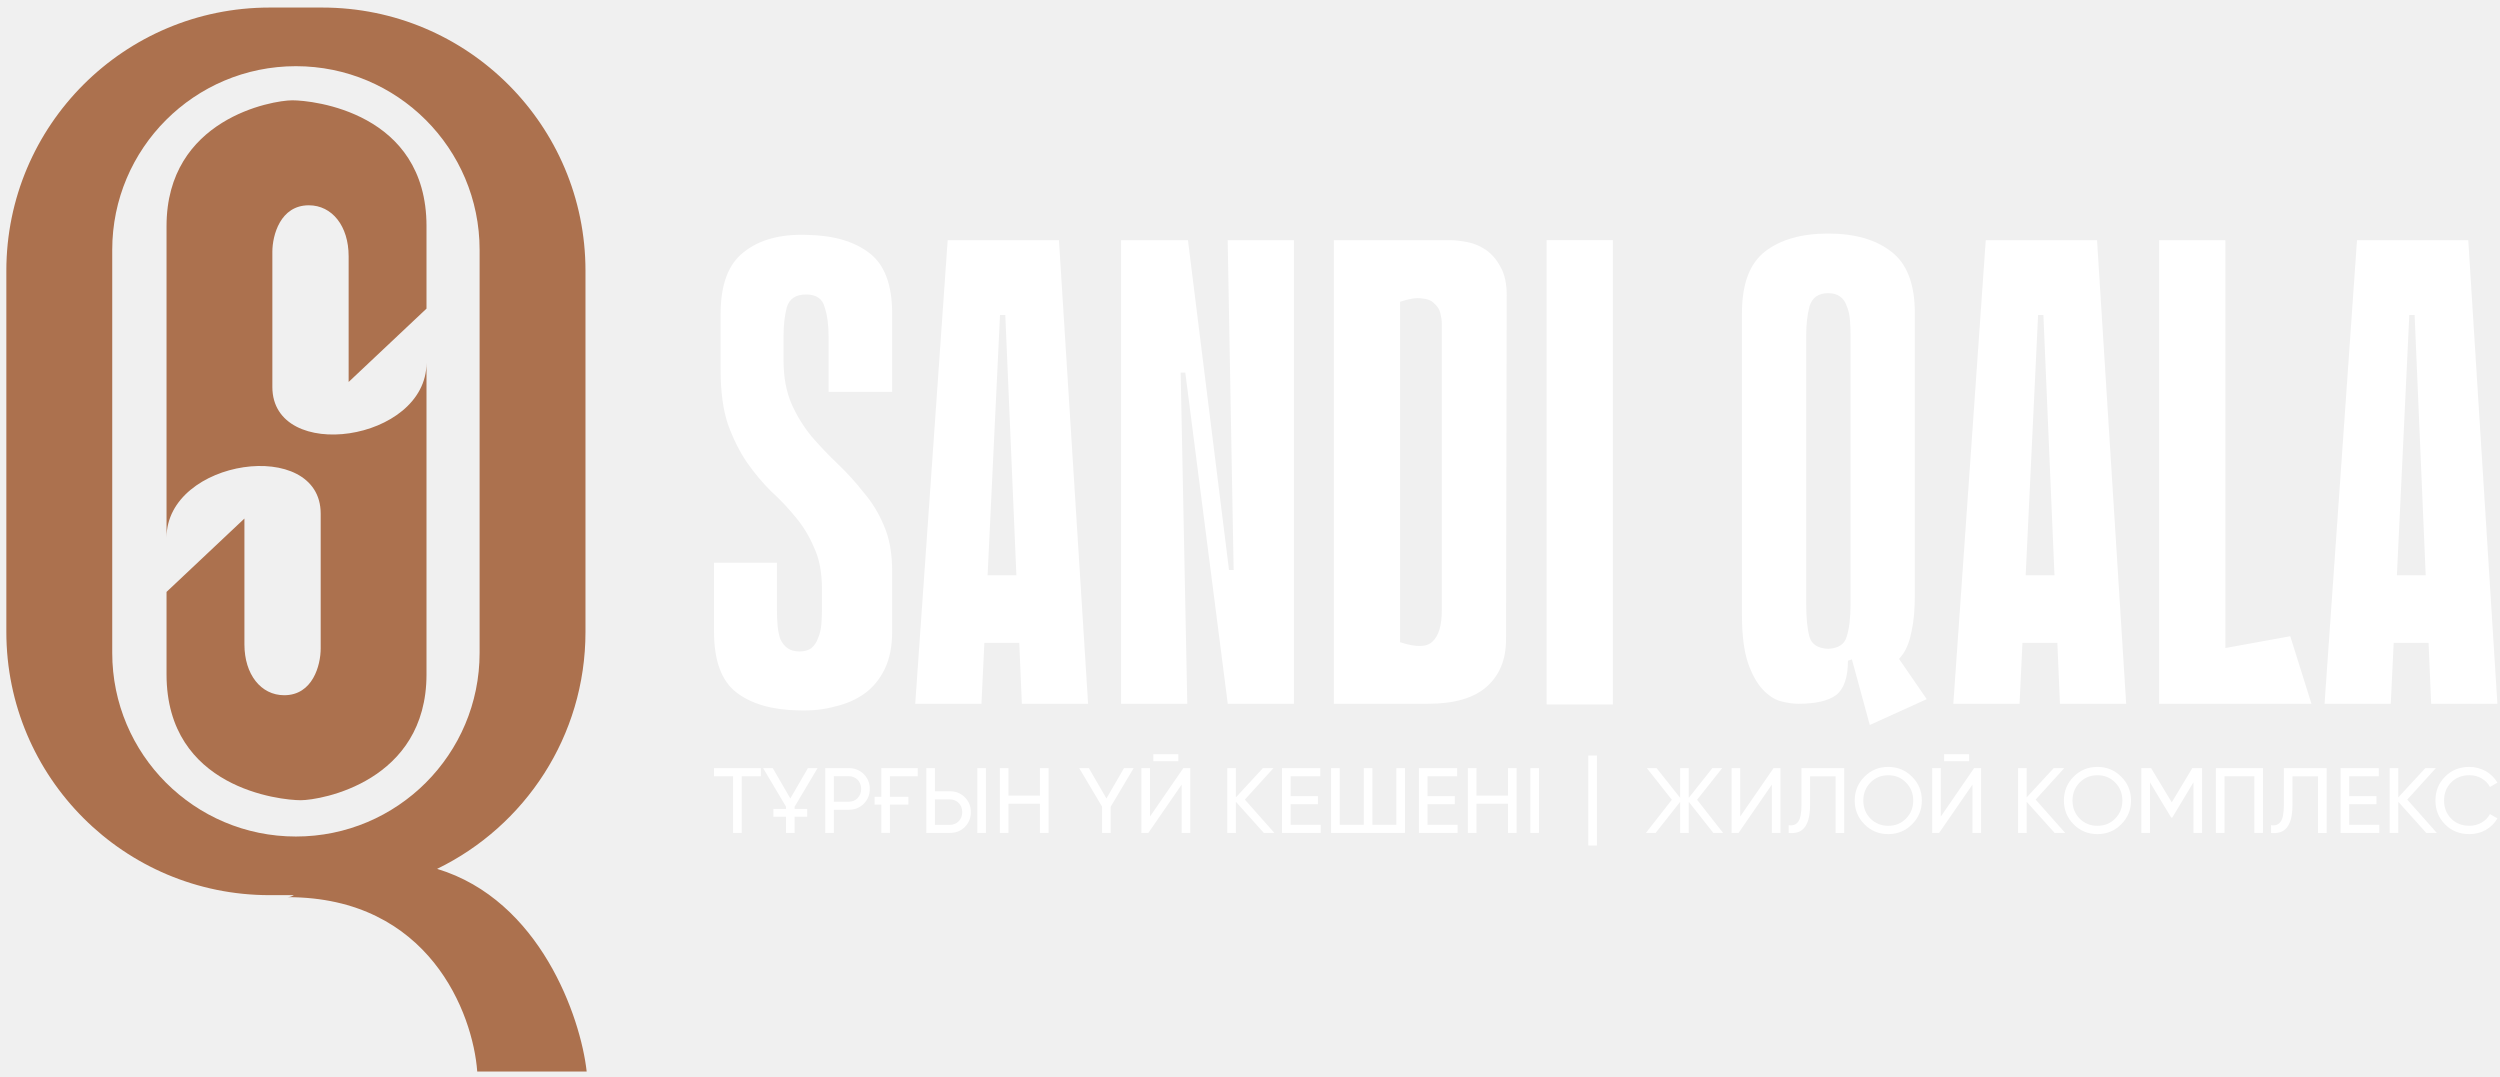
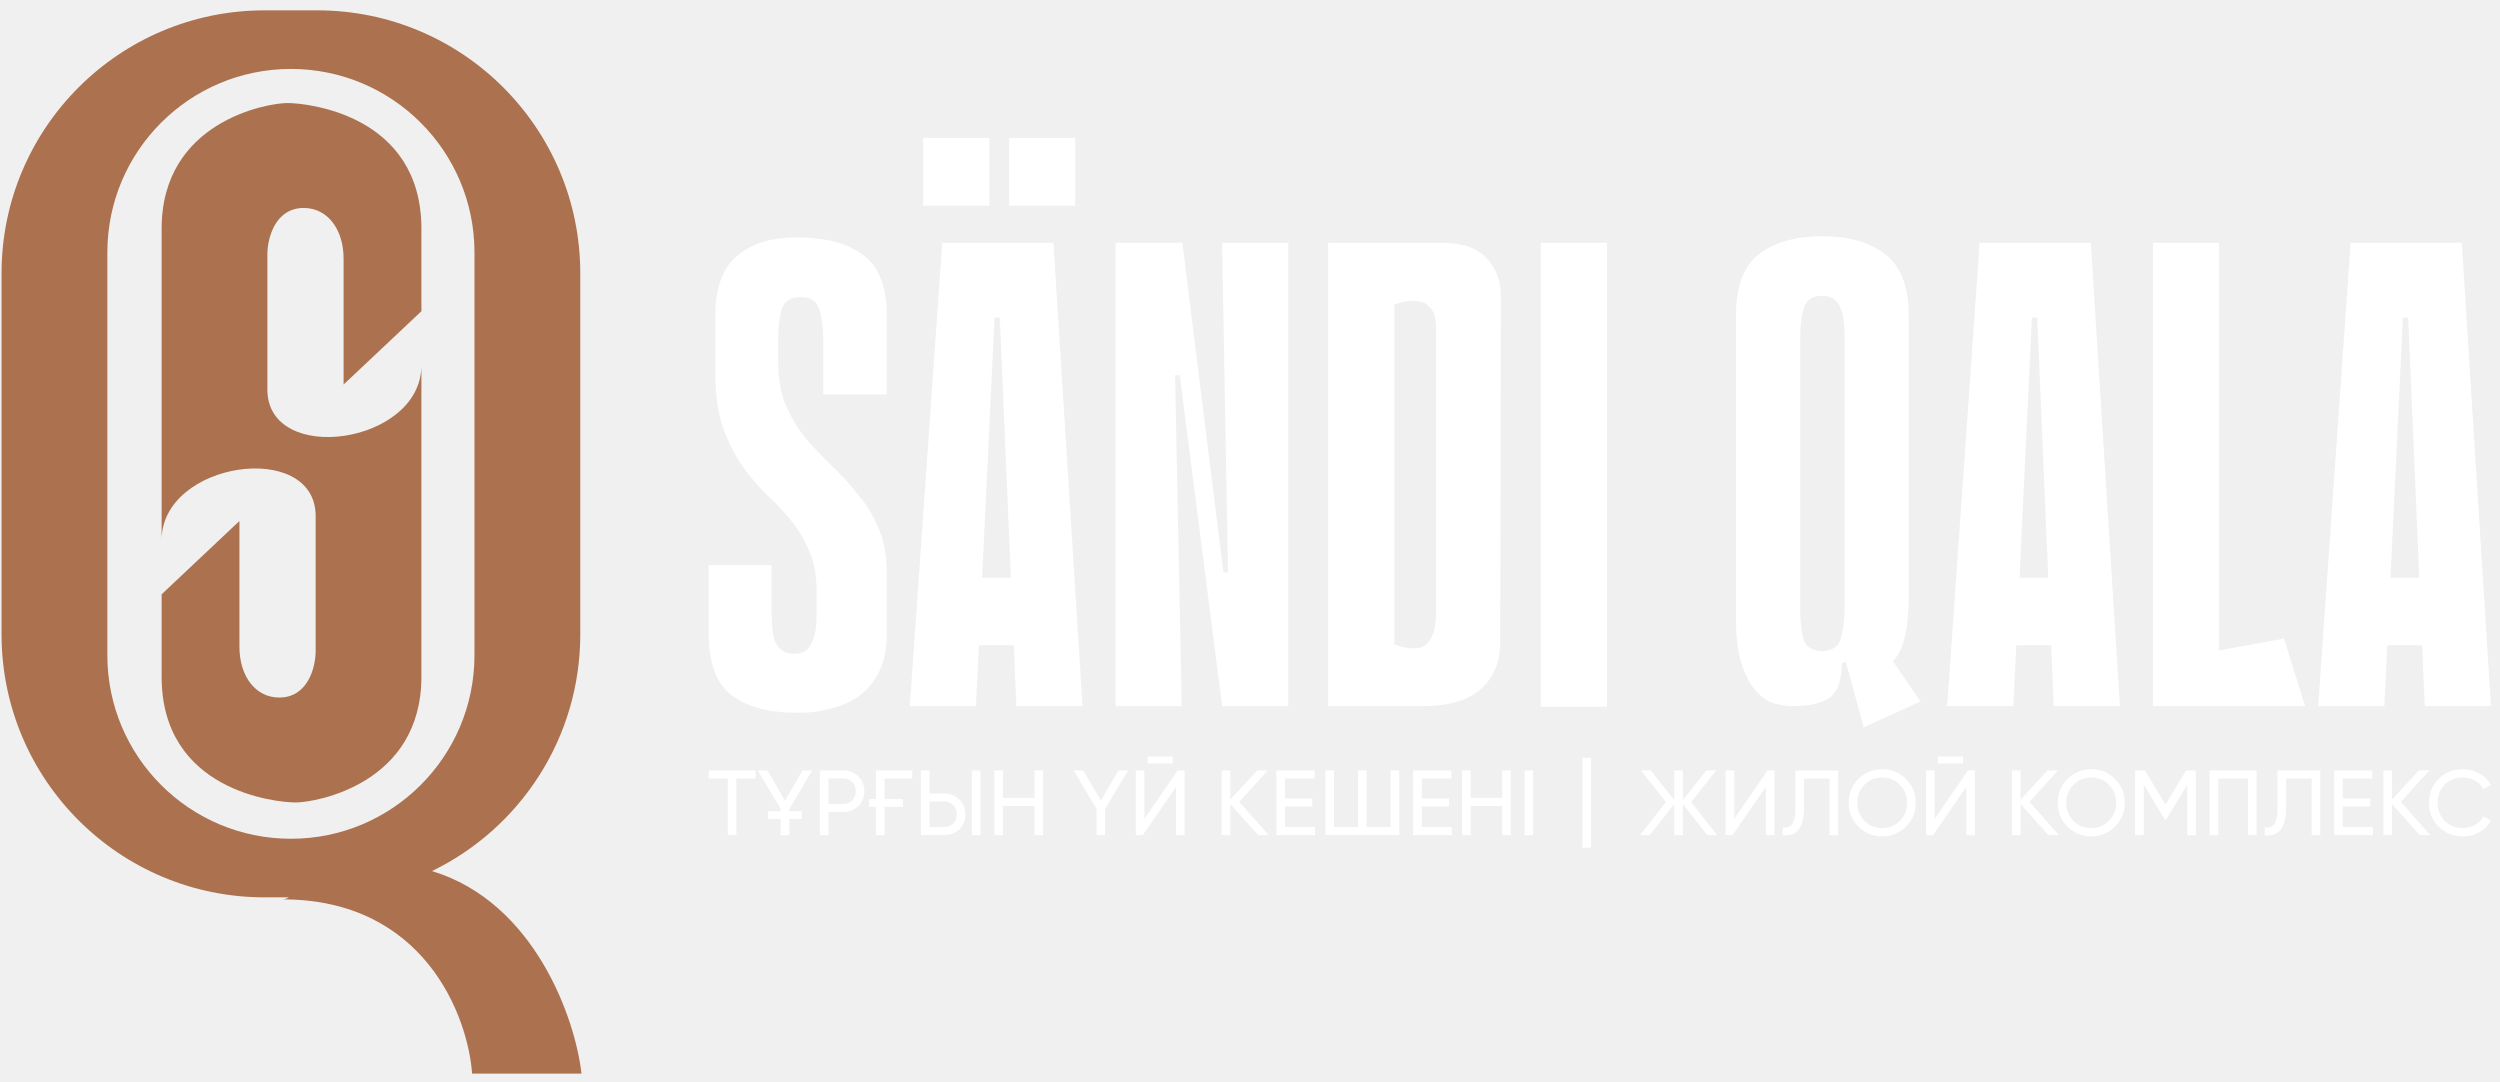
- <svg xmlns="http://www.w3.org/2000/svg" width="223" height="96" viewBox="0 0 223 96" fill="none">
-   <path d="M24.294 34.515C24.294 41.352 38.044 39.42 38.044 32.359V60.156C38.044 69.743 28.605 71.379 26.821 71.379C25.038 71.379 14.855 70.338 14.855 60.156V52.798L21.802 46.254V57.477C21.802 60.156 23.271 62.014 25.352 62.014C27.899 62.014 28.605 59.338 28.605 57.852V45.812C28.605 38.974 14.855 40.906 14.855 47.967V20.17C14.855 10.583 24.294 8.948 26.078 8.948C27.862 8.948 38.044 9.988 38.044 20.17V27.528L31.098 34.072V22.849C31.098 20.17 29.628 18.312 27.547 18.312C25.001 18.312 24.294 20.988 24.294 22.474V34.515Z" fill="#AC714E" />
-   <path fill-rule="evenodd" clip-rule="evenodd" d="M24.045 0.674C11.078 0.674 0.566 11.185 0.566 24.152V56.37C0.566 69.336 11.078 79.848 24.045 79.848H26.211C26.016 79.961 25.835 80.027 25.656 80.027C38.278 80.027 42.191 90.394 42.569 95.579H52.331C51.803 90.757 48.179 80.278 38.988 77.503C46.824 73.698 52.225 65.665 52.225 56.37V24.152C52.225 11.185 41.714 0.674 28.747 0.674H24.045ZM26.396 5.904C17.346 5.904 10.011 13.24 10.011 22.289V58.232C10.011 67.282 17.346 74.618 26.396 74.618C35.445 74.618 42.781 67.282 42.781 58.232V22.289C42.781 13.24 35.445 5.904 26.396 5.904Z" fill="#AC714E" />
-   <path d="M69.892 32.176C69.892 33.633 70.129 34.913 70.601 36.016C71.074 37.079 71.665 38.044 72.374 38.91C73.122 39.777 73.91 40.604 74.737 41.392C75.564 42.179 76.332 43.026 77.041 43.932C77.789 44.798 78.4 45.803 78.872 46.945C79.345 48.047 79.581 49.387 79.581 50.962V56.338C79.581 57.638 79.364 58.74 78.931 59.646C78.498 60.552 77.907 61.281 77.159 61.832C76.411 62.383 75.524 62.777 74.501 63.014C73.516 63.289 72.433 63.407 71.251 63.368C68.888 63.329 67.037 62.797 65.698 61.773C64.359 60.749 63.69 58.937 63.69 56.338V50.194H69.302V54.329C69.302 54.841 69.321 55.334 69.361 55.806C69.4 56.239 69.479 56.633 69.597 56.988C69.755 57.342 69.971 57.618 70.247 57.815C70.523 58.012 70.877 58.11 71.31 58.11C71.743 58.11 72.098 58.012 72.374 57.815C72.649 57.579 72.846 57.283 72.964 56.929C73.122 56.574 73.22 56.181 73.26 55.747C73.299 55.275 73.319 54.802 73.319 54.329V52.557C73.319 51.06 73.083 49.82 72.61 48.835C72.177 47.811 71.626 46.905 70.956 46.118C70.286 45.291 69.558 44.523 68.77 43.814C68.022 43.065 67.313 42.219 66.643 41.273C65.974 40.289 65.403 39.147 64.93 37.847C64.497 36.547 64.28 34.932 64.28 33.003V27.981C64.28 25.382 64.969 23.55 66.348 22.487C67.726 21.384 69.597 20.872 71.96 20.951C74.323 20.99 76.174 21.522 77.513 22.546C78.892 23.57 79.581 25.382 79.581 27.981V34.952H73.91V29.99C73.91 28.966 73.791 28.099 73.555 27.39C73.358 26.642 72.807 26.268 71.901 26.268C70.995 26.268 70.424 26.642 70.188 27.39C69.991 28.139 69.892 29.005 69.892 29.99V32.176Z" fill="white" />
-   <path d="M97.058 62.777H91.15L89.673 28.099H89.201L87.546 62.777H81.639L84.533 21.423H94.458L97.058 62.777ZM94.045 57.342H85.361V51.316H94.045V57.342Z" fill="white" />
-   <path d="M99.998 62.777V21.423H105.965L109.628 50.843H110.041L109.509 21.423H115.417V62.777H109.509V62.718L105.728 33.239H105.315L105.906 62.777H99.998Z" fill="white" />
-   <path d="M129.317 21.423C129.79 21.423 130.321 21.482 130.912 21.6C131.503 21.719 132.054 21.955 132.566 22.309C133.078 22.664 133.511 23.176 133.866 23.845C134.22 24.475 134.398 25.302 134.398 26.327L134.338 57.047C134.338 58.819 133.768 60.217 132.625 61.241C131.483 62.265 129.731 62.777 127.368 62.777H118.979V21.423H129.317ZM124.886 57.283C126.304 57.755 127.269 57.736 127.781 57.224C128.332 56.712 128.608 55.786 128.608 54.447V28.867C128.608 28.591 128.569 28.296 128.49 27.981C128.411 27.626 128.234 27.331 127.958 27.094C127.722 26.819 127.348 26.661 126.836 26.622C126.363 26.543 125.713 26.642 124.886 26.917V57.283Z" fill="white" />
-   <path d="M137.959 21.423H143.867V62.836H137.959V21.423ZM137.959 21.423H143.276V62.836H137.959V21.423Z" fill="white" />
-   <path d="M170.803 53.089C170.803 54.388 170.704 55.471 170.506 56.338C170.35 57.165 170.092 57.834 169.738 58.347C169.384 58.859 168.95 59.252 168.439 59.528C167.965 59.764 167.416 59.961 166.784 60.119L165.19 58.819L164.836 58.937C164.836 60.434 164.479 61.458 163.771 62.009C163.063 62.521 161.941 62.777 160.405 62.777C159.931 62.777 159.4 62.699 158.809 62.541C158.257 62.383 157.726 62.029 157.213 61.478C156.703 60.926 156.268 60.139 155.914 59.115C155.56 58.051 155.383 56.633 155.383 54.861V27.922C155.383 25.323 156.073 23.491 157.45 22.428C158.83 21.364 160.699 20.833 163.063 20.833C165.427 20.833 167.296 21.364 168.676 22.428C170.092 23.491 170.803 25.323 170.803 27.922V53.089ZM163.063 26.15C162.196 26.15 161.644 26.544 161.407 27.331C161.212 28.079 161.113 28.946 161.113 29.931V53.857C161.113 55.117 161.212 56.102 161.407 56.81C161.605 57.48 162.157 57.834 163.063 57.874C163.969 57.834 164.521 57.48 164.716 56.81C164.953 56.102 165.07 55.117 165.07 53.857V29.931C165.07 29.419 165.052 28.946 165.013 28.513C164.974 28.04 164.875 27.627 164.716 27.272C164.599 26.918 164.401 26.642 164.125 26.445C163.849 26.248 163.495 26.15 163.063 26.15ZM165.19 58.819L169.384 58.76L171.865 62.364L166.784 64.668L165.19 58.819Z" fill="white" />
-   <path d="M189.654 62.777H183.747L182.271 28.099H181.797L180.144 62.777H174.236L177.129 21.423H187.056L189.654 62.777ZM186.642 57.342H177.957V51.316H186.642V57.342Z" fill="white" />
-   <path d="M198.503 21.423V62.777H192.594V21.423H198.503ZM192.594 62.777V58.878L204.291 56.751L206.183 62.777H192.594Z" fill="white" />
-   <path d="M222.767 62.777H216.86L215.384 28.099H214.91L213.257 62.777H207.35L210.245 21.423H220.169L222.767 62.777ZM219.755 57.342H211.07V51.316H219.755V57.342Z" fill="white" />
-   <path d="M153.702 74.296H152.827L150.638 71.521V74.296H149.87V71.521L147.681 74.296H146.814L149.127 71.339L146.897 68.516H147.764L149.87 71.165V68.516H150.638V71.165L152.744 68.516H153.619L151.379 71.339L153.7 74.296H153.702Z" fill="white" />
-   <path d="M158.05 74.296V69.986L155.079 74.296H154.459V68.516H155.227V72.834L158.2 68.516H158.82V74.296H158.05Z" fill="white" />
-   <path d="M159.549 73.606C159.734 73.633 159.901 73.623 160.045 73.573C160.189 73.522 160.307 73.429 160.405 73.288C160.502 73.147 160.574 72.955 160.619 72.711C160.669 72.466 160.692 72.161 160.692 71.798V68.52H164.505V74.301H163.737V69.247H161.458V71.798C161.458 72.327 161.406 72.758 161.309 73.099C161.21 73.437 161.075 73.699 160.906 73.883C160.733 74.067 160.535 74.19 160.302 74.251C160.07 74.311 159.821 74.329 159.551 74.301V73.608L159.549 73.606Z" fill="white" />
-   <path d="M165.441 71.406C165.441 70.569 165.73 69.863 166.308 69.283C166.885 68.7 167.593 68.408 168.431 68.408C169.267 68.408 169.973 68.7 170.554 69.283C171.137 69.86 171.429 70.569 171.429 71.406C171.429 72.242 171.137 72.943 170.554 73.528C169.975 74.111 169.267 74.403 168.431 74.403C167.593 74.403 166.885 74.111 166.308 73.528C165.73 72.946 165.441 72.237 165.441 71.406ZM170.659 71.411C170.659 70.77 170.445 70.236 170.017 69.805C169.599 69.368 169.071 69.152 168.433 69.152C167.795 69.152 167.27 69.368 166.842 69.805C166.419 70.241 166.207 70.775 166.207 71.411C166.207 72.046 166.419 72.575 166.842 73.016C167.27 73.448 167.801 73.662 168.433 73.662C169.065 73.662 169.592 73.448 170.017 73.016C170.445 72.58 170.659 72.046 170.659 71.411Z" fill="white" />
-   <path d="M175.943 74.298V69.987L172.969 74.298H172.35V68.517H173.12V72.835L176.091 68.517H176.711V74.298H175.943ZM173.416 67.899V67.272H175.644V67.899H173.416Z" fill="white" />
-   <path d="M184.214 74.296H183.273L180.78 71.521V74.296H180.012V68.516H180.78V71.125L183.191 68.516H184.13L181.579 71.324L184.214 74.296Z" fill="white" />
-   <path d="M184.1 71.406C184.1 70.569 184.39 69.863 184.966 69.283C185.543 68.7 186.253 68.408 187.089 68.408C187.927 68.408 188.631 68.7 189.212 69.283C189.795 69.86 190.087 70.569 190.087 71.406C190.087 72.242 189.795 72.943 189.212 73.528C188.636 74.111 187.927 74.403 187.089 74.403C186.253 74.403 185.543 74.111 184.966 73.528C184.39 72.946 184.1 72.237 184.1 71.406ZM189.317 71.411C189.317 70.77 189.103 70.236 188.675 69.805C188.257 69.368 187.73 69.152 187.091 69.152C186.453 69.152 185.93 69.368 185.502 69.805C185.078 70.241 184.866 70.775 184.866 71.411C184.866 72.046 185.078 72.575 185.502 73.016C185.93 73.448 186.459 73.662 187.091 73.662C187.726 73.662 188.251 73.448 188.675 73.016C189.103 72.58 189.317 72.046 189.317 71.411Z" fill="white" />
-   <path d="M196.427 68.517V74.298H195.657V69.78L193.767 72.927H193.668L191.778 69.788V74.296H191.008V68.515H191.877L193.722 71.57L195.556 68.515H196.425L196.427 68.517Z" fill="white" />
-   <path d="M201.857 68.516V74.296H201.086V69.242H198.428V74.296H197.658V68.516H201.857Z" fill="white" />
-   <path d="M202.584 73.606C202.77 73.633 202.936 73.623 203.078 73.573C203.218 73.522 203.34 73.429 203.437 73.288C203.531 73.147 203.606 72.955 203.651 72.711C203.696 72.466 203.721 72.161 203.721 71.798V68.52H207.536V74.301H206.766V69.247H204.487V71.798C204.487 72.327 204.437 72.758 204.339 73.099C204.24 73.437 204.104 73.699 203.933 73.883C203.762 74.067 203.562 74.19 203.33 74.251C203.099 74.311 202.848 74.329 202.578 74.301V73.608L202.584 73.606Z" fill="white" />
-   <path d="M209.545 73.57H212.23V74.296H208.779V68.516H212.189V69.242H209.547V71.017H211.983V71.735H209.547V73.568L209.545 73.57Z" fill="white" />
-   <path d="M217.363 74.296H216.422L213.928 71.521V74.296H213.158V68.516H213.928V71.125L216.337 68.516H217.278L214.727 71.324L217.363 74.296Z" fill="white" />
-   <path d="M220.273 74.403C219.394 74.403 218.667 74.113 218.103 73.536C217.53 72.963 217.242 72.252 217.242 71.406C217.242 70.558 217.528 69.848 218.103 69.275C218.669 68.698 219.394 68.408 220.273 68.408C220.539 68.408 220.792 68.441 221.037 68.506C221.282 68.572 221.511 68.665 221.729 68.786C221.943 68.907 222.139 69.053 222.316 69.227C222.493 69.401 222.643 69.595 222.769 69.81L222.101 70.198C221.935 69.878 221.69 69.623 221.362 69.434C221.035 69.245 220.675 69.149 220.275 69.149C219.606 69.149 219.058 69.364 218.64 69.794C218.22 70.221 218.012 70.758 218.012 71.408C218.012 72.059 218.22 72.588 218.64 73.014C219.058 73.445 219.602 73.659 220.275 73.659C220.673 73.659 221.035 73.564 221.362 73.374C221.69 73.186 221.937 72.933 222.101 72.618L222.769 72.999C222.528 73.427 222.182 73.77 221.739 74.027C221.296 74.277 220.81 74.403 220.275 74.403H220.273Z" fill="white" />
-   <path d="M67.869 68.516V69.242H66.16V74.296H65.391V69.242H63.69V68.516H67.869Z" fill="white" />
-   <path d="M72.926 68.516L70.879 71.96V72.159H72.001V72.852H70.879V74.296H70.11V72.852H68.988V72.159H70.11V71.952L68.07 68.516H68.93L70.498 71.223L72.066 68.516H72.926Z" fill="white" />
-   <path d="M75.714 68.516C76.243 68.516 76.687 68.695 77.048 69.053C77.405 69.411 77.585 69.852 77.585 70.374C77.585 70.896 77.405 71.337 77.048 71.695C76.689 72.053 76.243 72.232 75.714 72.232H74.38V74.296H73.611V68.516H75.714ZM75.709 71.513C76.029 71.513 76.291 71.405 76.501 71.191C76.71 70.966 76.816 70.691 76.816 70.374C76.816 70.21 76.788 70.056 76.732 69.915C76.677 69.774 76.601 69.655 76.501 69.557C76.402 69.459 76.284 69.38 76.15 69.323C76.014 69.264 75.868 69.237 75.709 69.237H74.38V71.516H75.709V71.513Z" fill="white" />
-   <path d="M78.617 71.075V68.516H81.861V69.242H79.383V71.075H81.027V71.768H79.383V74.294H78.614V71.768H78.012V71.075H78.617Z" fill="white" />
-   <path d="M82.627 74.296V68.516H83.396V70.58H84.729C85.259 70.58 85.703 70.76 86.063 71.117C86.421 71.475 86.6 71.917 86.6 72.438C86.6 72.96 86.421 73.409 86.063 73.767C85.71 74.12 85.266 74.296 84.729 74.296H82.627ZM83.396 73.578H84.725C84.883 73.578 85.032 73.55 85.165 73.492C85.299 73.434 85.418 73.356 85.516 73.258C85.614 73.159 85.693 73.039 85.748 72.9C85.803 72.759 85.831 72.608 85.831 72.441C85.831 72.275 85.803 72.123 85.748 71.982C85.693 71.841 85.617 71.722 85.516 71.624C85.418 71.526 85.299 71.448 85.165 71.39C85.029 71.332 84.883 71.304 84.725 71.304H83.396V73.583V73.578ZM87.177 74.296V68.516H87.946V74.296H87.177Z" fill="white" />
-   <path d="M92.763 68.516H93.532V74.296H92.763V71.695H89.954V74.296H89.186V68.516H89.954V70.969H92.763V68.516Z" fill="white" />
-   <path d="M101.121 68.516L99.074 71.96V74.296H98.305V71.952L96.266 68.516H97.126L98.694 71.223L100.262 68.516H101.121Z" fill="white" />
-   <path d="M105.403 74.298V69.987L102.431 74.298H101.811V68.517H102.579V72.835L105.552 68.517H106.172V74.298H105.403ZM102.877 67.899V67.272H105.106V67.899H102.877Z" fill="white" />
-   <path d="M113.675 74.296H112.735L110.242 71.521V74.296H109.473V68.516H110.242V71.125L112.652 68.516H113.592L111.041 71.324L113.675 74.296Z" fill="white" />
-   <path d="M115.124 73.57H117.809V74.296H114.357V68.516H117.768V69.242H115.126V71.017H117.562V71.735H115.126V73.568L115.124 73.57Z" fill="white" />
-   <path d="M124.554 68.516H125.323V74.296H118.732V68.516H119.501V73.57H121.649V68.516H122.418V73.57H124.556V68.516H124.554Z" fill="white" />
-   <path d="M127.333 73.57H130.018V74.296H126.566V68.516H129.977V69.242H127.335V71.017H129.771V71.735H127.335V73.568L127.333 73.57Z" fill="white" />
-   <path d="M134.511 68.516H135.28V74.296H134.511V71.695H131.703V74.296H130.934V68.516H131.703V70.969H134.511V68.516Z" fill="white" />
-   <path d="M136.508 68.516H137.277V74.296H136.508V68.516Z" fill="white" />
-   <path d="M142.445 67.392H141.676V75.419H142.445V67.392Z" fill="white" />
+ <svg xmlns="http://www.w3.org/2000/svg" width="222" height="96" viewBox="0 0 222 96" fill="none">
+   <path d="M23.742 34.585C23.742 41.388 37.421 39.465 37.421 32.441V60.095C37.421 69.633 28.03 71.259 26.256 71.259C24.481 71.259 14.352 70.224 14.352 60.095V52.775L21.262 46.264V57.429C21.262 60.095 22.724 61.943 24.794 61.943C27.328 61.943 28.03 59.281 28.03 57.803V45.824C28.03 39.022 14.352 40.944 14.352 47.969V20.315C14.352 10.777 23.742 9.15 25.517 9.15C27.291 9.15 37.421 10.185 37.421 20.315V27.635L30.511 34.145V22.98C30.511 20.315 29.048 18.467 26.978 18.467C24.444 18.467 23.742 21.128 23.742 22.607V34.585Z" fill="#AC714E" />
+   <path fill-rule="evenodd" clip-rule="evenodd" d="M23.494 0.919C10.594 0.919 0.137 11.376 0.137 24.276V56.328C0.137 69.228 10.594 79.685 23.494 79.685H25.649C25.455 79.798 25.275 79.864 25.097 79.864C37.654 79.864 41.546 90.178 41.923 95.334H51.634C51.109 90.539 47.504 80.113 38.361 77.352C46.156 73.567 51.529 65.575 51.529 56.328V24.276C51.529 11.376 41.072 0.919 28.172 0.919H23.494ZM25.833 6.122C16.83 6.122 9.532 13.42 9.532 22.423V58.181C9.532 67.184 16.83 74.482 25.833 74.482C34.836 74.482 42.134 67.184 42.134 58.181V22.423C42.134 13.42 34.836 6.122 25.833 6.122Z" fill="#AC714E" />
+   <path d="M69.106 32.258C69.106 33.708 69.342 34.982 69.812 36.079C70.282 37.137 70.87 38.097 71.575 38.959C72.319 39.821 73.103 40.643 73.926 41.427C74.749 42.211 75.513 43.053 76.218 43.954C76.963 44.816 77.57 45.815 78.04 46.952C78.51 48.049 78.745 49.381 78.745 50.948V56.296C78.745 57.59 78.53 58.686 78.099 59.588C77.668 60.489 77.08 61.214 76.335 61.762C75.591 62.311 74.71 62.703 73.691 62.938C72.711 63.212 71.634 63.33 70.458 63.29C68.108 63.251 66.266 62.722 64.934 61.703C63.602 60.685 62.935 58.882 62.935 56.296V50.184H68.519V54.298C68.519 54.807 68.538 55.297 68.578 55.767C68.617 56.198 68.695 56.59 68.813 56.943C68.969 57.295 69.185 57.57 69.459 57.766C69.734 57.962 70.086 58.06 70.517 58.06C70.948 58.06 71.301 57.962 71.575 57.766C71.849 57.531 72.045 57.237 72.163 56.884C72.319 56.532 72.417 56.14 72.457 55.709C72.496 55.239 72.516 54.768 72.516 54.298V52.535C72.516 51.046 72.28 49.812 71.81 48.832C71.379 47.813 70.831 46.912 70.165 46.129C69.498 45.306 68.773 44.542 67.99 43.837C67.245 43.092 66.54 42.25 65.874 41.309C65.208 40.33 64.64 39.194 64.17 37.901C63.739 36.608 63.523 35.001 63.523 33.081V28.086C63.523 25.5 64.209 23.678 65.58 22.62C66.952 21.523 68.813 21.013 71.163 21.092C73.514 21.131 75.356 21.66 76.688 22.678C78.06 23.697 78.745 25.5 78.745 28.086V35.021H73.103V30.084C73.103 29.065 72.986 28.203 72.75 27.498C72.555 26.754 72.006 26.381 71.105 26.381C70.204 26.381 69.636 26.754 69.4 27.498C69.204 28.242 69.106 29.104 69.106 30.084V32.258Z" fill="white" />
+   <path d="M96.131 62.703H90.253L88.784 28.203H88.314L86.668 62.703H80.791L83.671 21.562H93.544L96.131 62.703ZM93.133 57.296H84.494V51.301H93.133V57.296Z" fill="white" />
+   <path d="M99.059 62.703V21.562H104.995L108.639 50.831H109.05L108.521 21.562H114.398V62.703H108.521V62.644L104.759 33.316H104.348L104.936 62.703H99.059Z" fill="white" />
+   <path d="M128.225 21.562C128.695 21.562 129.224 21.621 129.812 21.738C130.399 21.856 130.948 22.091 131.457 22.444C131.966 22.796 132.397 23.306 132.75 23.972C133.103 24.599 133.279 25.421 133.279 26.44L133.22 57.002C133.22 58.765 132.652 60.156 131.516 61.175C130.38 62.193 128.636 62.703 126.285 62.703H117.939V21.562H128.225ZM123.817 57.237C125.227 57.707 126.187 57.687 126.697 57.178C127.245 56.669 127.519 55.748 127.519 54.416V28.967C127.519 28.693 127.48 28.399 127.402 28.086C127.324 27.733 127.147 27.439 126.873 27.204C126.638 26.93 126.266 26.773 125.756 26.734C125.286 26.655 124.64 26.754 123.817 27.028V57.237Z" fill="white" />
+   <path d="M136.822 21.562H142.7V62.761H136.822V21.562ZM136.822 21.562H142.112V62.761H136.822V21.562Z" fill="white" />
+   <path d="M169.495 53.064C169.495 54.357 169.396 55.434 169.2 56.296C169.044 57.119 168.788 57.785 168.436 58.295C168.083 58.804 167.653 59.196 167.143 59.47C166.672 59.705 166.125 59.901 165.498 60.058L163.911 58.765L163.558 58.883C163.558 60.371 163.206 61.39 162.499 61.939C161.795 62.448 160.678 62.703 159.15 62.703C158.679 62.703 158.151 62.624 157.563 62.468C157.014 62.311 156.485 61.958 155.977 61.41C155.467 60.861 155.035 60.078 154.683 59.059C154.33 58.001 154.154 56.59 154.154 54.827V28.027C154.154 25.441 154.841 23.619 156.211 22.561C157.583 21.503 159.443 20.974 161.795 20.974C164.146 20.974 166.006 21.503 167.379 22.561C168.788 23.619 169.495 25.441 169.495 28.027V53.064ZM161.795 26.264C160.932 26.264 160.383 26.656 160.15 27.439C159.953 28.184 159.855 29.046 159.855 30.025V53.828C159.855 55.082 159.953 56.062 160.15 56.767C160.345 57.433 160.894 57.785 161.795 57.825C162.696 57.785 163.245 57.433 163.44 56.767C163.675 56.062 163.794 55.082 163.794 53.828V30.025C163.794 29.516 163.774 29.046 163.735 28.615C163.696 28.145 163.597 27.733 163.44 27.381C163.323 27.028 163.126 26.754 162.854 26.558C162.579 26.362 162.225 26.264 161.795 26.264ZM163.911 58.765L168.083 58.706L170.552 62.291L165.498 64.583L163.911 58.765Z" fill="white" />
+   <path d="M188.249 62.703H182.372L180.903 28.203H180.432L178.787 62.703H172.91L175.79 21.562H185.663L188.249 62.703ZM185.252 57.296H176.612V51.301H185.252V57.296Z" fill="white" />
+   <path d="M197.055 21.562V62.703H191.178V21.562H197.055ZM191.178 62.703V58.824L202.815 56.708L204.695 62.703H191.178Z" fill="white" />
+   <path d="M221.196 62.703H215.317L213.848 28.203H213.377L211.732 62.703H205.855L208.736 21.562H218.609L221.196 62.703ZM218.197 57.296H209.559V51.301H218.197V57.296Z" fill="white" />
+   <path d="M152.485 74.162H151.614L149.437 71.401V74.162H148.673V71.401L146.495 74.162H145.633L147.933 71.221L145.715 68.411H146.579L148.673 71.047V68.411H149.437V71.047L151.532 68.411H152.403L150.174 71.221L152.483 74.162H152.485Z" fill="white" />
+   <path d="M156.811 74.162V69.874L153.853 74.162H153.236V68.411H154V72.708L156.958 68.411H157.575V74.162H156.811Z" fill="white" />
+   <path d="M158.299 73.475C158.485 73.503 158.651 73.493 158.792 73.443C158.936 73.393 159.055 73.3 159.151 73.159C159.247 73.019 159.319 72.828 159.364 72.585C159.413 72.342 159.436 72.038 159.436 71.677V68.416H163.229V74.168H162.465V69.139H160.198V71.677C160.198 72.204 160.146 72.633 160.05 72.971C159.952 73.307 159.817 73.568 159.649 73.751C159.479 73.934 159.28 74.057 159.049 74.117C158.819 74.178 158.569 74.195 158.301 74.168V73.478L158.299 73.475Z" fill="white" />
+   <path d="M164.162 71.287C164.162 70.454 164.451 69.752 165.024 69.175C165.598 68.596 166.303 68.305 167.136 68.305C167.968 68.305 168.671 68.596 169.248 69.175C169.828 69.749 170.119 70.454 170.119 71.287C170.119 72.119 169.828 72.817 169.248 73.399C168.673 73.978 167.968 74.269 167.136 74.269C166.303 74.269 165.598 73.978 165.024 73.399C164.451 72.819 164.162 72.115 164.162 71.287ZM169.353 71.292C169.353 70.655 169.14 70.123 168.714 69.694C168.298 69.26 167.773 69.045 167.138 69.045C166.503 69.045 165.983 69.26 165.557 69.694C165.135 70.128 164.924 70.66 164.924 71.292C164.924 71.924 165.135 72.45 165.557 72.889C165.983 73.318 166.51 73.532 167.138 73.532C167.767 73.532 168.292 73.318 168.714 72.889C169.14 72.456 169.353 71.924 169.353 71.292Z" fill="white" />
+   <path d="M174.61 74.163V69.875L171.654 74.163H171.035V68.412H171.801V72.709L174.757 68.412H175.376V74.163H174.61ZM172.096 67.798V67.173H174.315V67.798H172.096Z" fill="white" />
+   <path d="M182.839 74.162H181.903L179.422 71.401V74.162H178.658V68.411H179.422V71.007L181.821 68.411H182.755L180.217 71.205L182.839 74.162Z" fill="white" />
+   <path d="M182.723 71.287C182.723 70.454 183.011 69.752 183.585 69.175C184.161 68.596 184.865 68.305 185.697 68.305C186.531 68.305 187.233 68.596 187.809 69.175C188.389 69.749 188.679 70.454 188.679 71.287C188.679 72.119 188.389 72.817 187.809 73.399C187.235 73.978 186.531 74.269 185.697 74.269C184.865 74.269 184.161 73.978 183.585 73.399C183.011 72.819 182.723 72.115 182.723 71.287ZM187.915 71.292C187.915 70.655 187.702 70.123 187.274 69.694C186.858 69.26 186.334 69.045 185.699 69.045C185.066 69.045 184.544 69.26 184.118 69.694C183.696 70.128 183.485 70.66 183.485 71.292C183.485 71.924 183.696 72.45 184.118 72.889C184.544 73.318 185.07 73.532 185.699 73.532C186.33 73.532 186.854 73.318 187.274 72.889C187.702 72.456 187.915 71.924 187.915 71.292Z" fill="white" />
+   <path d="M194.989 68.413V74.164H194.225V69.669L192.342 72.799H192.244L190.364 69.677V74.161H189.6V68.41H190.462L192.297 71.45L194.124 68.41H194.987L194.989 68.413Z" fill="white" />
+   <path d="M200.391 68.411V74.162H199.627V69.134H196.981V74.162H196.215V68.411H200.391Z" fill="white" />
+   <path d="M201.113 73.475C201.3 73.503 201.464 73.493 201.605 73.443C201.746 73.393 201.865 73.3 201.962 73.159C202.056 73.019 202.129 72.828 202.175 72.585C202.22 72.342 202.244 72.038 202.244 71.677V68.416H206.04V74.168H205.274V69.139H203.006V71.677C203.006 72.204 202.957 72.633 202.859 72.971C202.76 73.307 202.625 73.568 202.455 73.751C202.285 73.934 202.086 74.057 201.855 74.117C201.626 74.178 201.378 74.195 201.109 74.168V73.478L201.113 73.475Z" fill="white" />
+   <path d="M208.039 73.44H210.71V74.162H207.277V68.411H210.669V69.134H208.041V70.9H210.465V71.614H208.041V73.438L208.039 73.44Z" fill="white" />
+   <path d="M215.817 74.162H214.881L212.401 71.401V74.162H211.637V68.411H212.401V71.007L214.799 68.411H215.734L213.196 71.205L215.817 74.162Z" fill="white" />
+   <path d="M218.71 74.269C217.836 74.269 217.113 73.98 216.551 73.406C215.982 72.837 215.697 72.129 215.697 71.287C215.697 70.444 215.98 69.737 216.551 69.168C217.117 68.593 217.836 68.305 218.71 68.305C218.975 68.305 219.229 68.337 219.47 68.402C219.714 68.468 219.944 68.561 220.159 68.681C220.372 68.801 220.566 68.947 220.742 69.12C220.919 69.293 221.068 69.486 221.195 69.699L220.529 70.085C220.363 69.767 220.12 69.514 219.794 69.325C219.468 69.137 219.11 69.042 218.715 69.042C218.047 69.042 217.502 69.255 217.086 69.684C216.67 70.108 216.461 70.642 216.461 71.289C216.461 71.936 216.67 72.463 217.086 72.887C217.502 73.316 218.045 73.529 218.715 73.529C219.108 73.529 219.468 73.434 219.794 73.246C220.12 73.058 220.366 72.807 220.529 72.493L221.195 72.872C220.953 73.298 220.609 73.639 220.169 73.895C219.728 74.143 219.245 74.269 218.715 74.269H218.71Z" fill="white" />
+   <path d="M67.094 68.411V69.134H65.393V74.162H64.629V69.134H62.935V68.411H67.094Z" fill="white" />
+   <path d="M72.124 68.411L70.087 71.838V72.036H71.203V72.725H70.087V74.162H69.322V72.725H68.206V72.036H69.322V71.83L67.293 68.411H68.148L69.708 71.105L71.268 68.411H72.124Z" fill="white" />
+   <path d="M74.897 68.411C75.423 68.411 75.865 68.59 76.223 68.946C76.579 69.302 76.757 69.741 76.757 70.26C76.757 70.779 76.579 71.218 76.223 71.574C75.867 71.93 75.423 72.108 74.897 72.108H73.57V74.162H72.805V68.411H74.897ZM74.891 71.394C75.21 71.394 75.471 71.286 75.679 71.072C75.887 70.849 75.992 70.576 75.992 70.26C75.992 70.097 75.965 69.944 75.91 69.803C75.855 69.663 75.779 69.545 75.679 69.447C75.581 69.35 75.463 69.272 75.33 69.214C75.195 69.156 75.049 69.129 74.891 69.129H73.57V71.396H74.891V71.394Z" fill="white" />
+   <path d="M77.784 70.957V68.411H81.011V69.134H78.546V70.957H80.181V71.647H78.546V74.16H77.781V71.647H77.182V70.957H77.784Z" fill="white" />
+   <path d="M81.775 74.162V68.411H82.54V70.466H83.867C84.394 70.466 84.835 70.644 85.194 71C85.55 71.356 85.728 71.795 85.728 72.314C85.728 72.833 85.55 73.28 85.194 73.636C84.843 73.987 84.401 74.162 83.867 74.162H81.775ZM82.54 73.448H83.862C84.02 73.448 84.168 73.42 84.301 73.362C84.434 73.305 84.552 73.227 84.65 73.129C84.747 73.031 84.825 72.911 84.88 72.773C84.935 72.632 84.963 72.482 84.963 72.316C84.963 72.151 84.935 72.001 84.88 71.86C84.825 71.719 84.75 71.602 84.65 71.504C84.552 71.406 84.434 71.328 84.301 71.271C84.165 71.213 84.02 71.185 83.862 71.185H82.54V73.453V73.448ZM86.302 74.162V68.411H87.067V74.162H86.302Z" fill="white" />
+   <path d="M91.858 68.411H92.623V74.162H91.858V71.574H89.064V74.162H88.299V68.411H89.064V70.852H91.858V68.411Z" fill="white" />
+   <path d="M100.173 68.411L98.136 71.838V74.162H97.371V71.83L95.342 68.411H96.197L97.757 71.105L99.317 68.411H100.173Z" fill="white" />
+   <path d="M104.433 74.163V69.875L101.476 74.163H100.859V68.412H101.624V72.709L104.581 68.412H105.198V74.163H104.433ZM101.92 67.798V67.173H104.137V67.798H101.92Z" fill="white" />
+   <path d="M112.663 74.162H111.728L109.247 71.401V74.162H108.482V68.411H109.247V71.007L111.645 68.411H112.581L110.042 71.205L112.663 74.162Z" fill="white" />
+   <path d="M114.104 73.44H116.775V74.162H113.342V68.411H116.735V69.134H114.107V70.9H116.53V71.614H114.107V73.438L114.104 73.44Z" fill="white" />
+   <path d="M123.487 68.411H124.252V74.162H117.695V68.411H118.46V73.44H120.597V68.411H121.362V73.44H123.489V68.411H123.487Z" fill="white" />
+   <path d="M126.251 73.44H128.922V74.162H125.488V68.411H128.882V69.134H126.253V70.9H128.676V71.614H126.253V73.438L126.251 73.44Z" fill="white" />
+   <path d="M133.393 68.411H134.158V74.162H133.393V71.574H130.599V74.162H129.834V68.411H130.599V70.852H133.393V68.411Z" fill="white" />
+   <path d="M135.377 68.411H136.142V74.162H135.377V68.411Z" fill="white" />
+   <path d="M141.285 67.294H140.52V75.28H141.285V67.294Z" fill="white" />
+   <path d="M81.981 12.248H87.85V18.27H81.981V12.248Z" fill="white" />
+   <path d="M89.613 12.248H95.483V18.27H89.613V12.248Z" fill="white" />
</svg>
